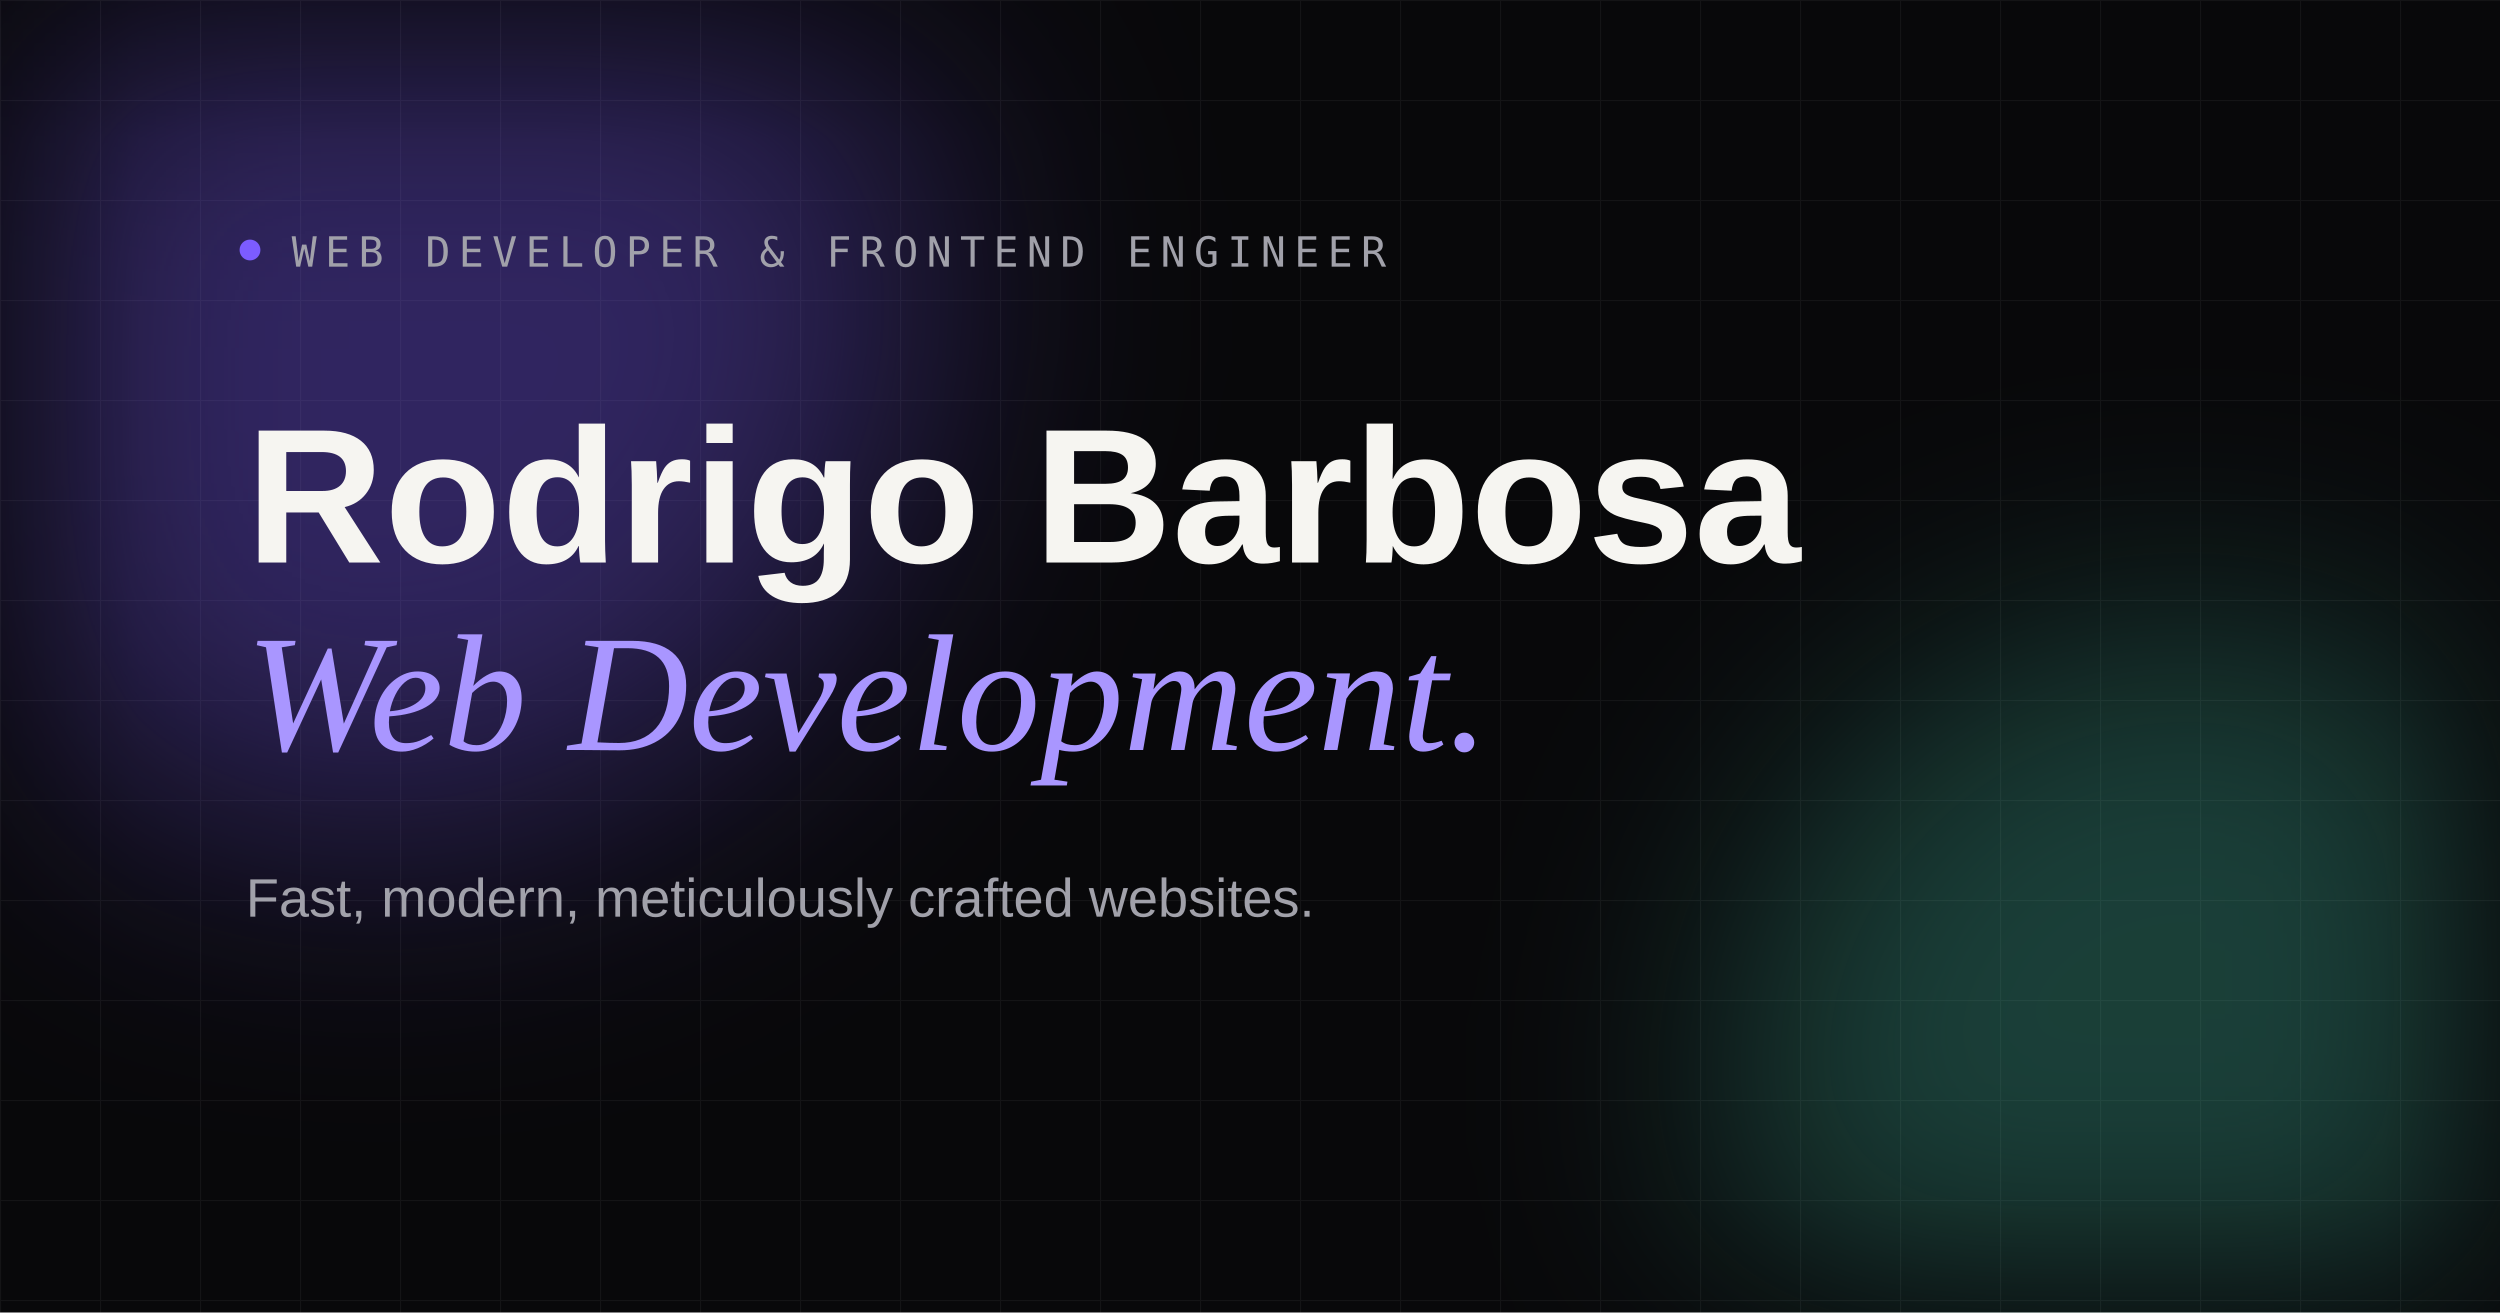
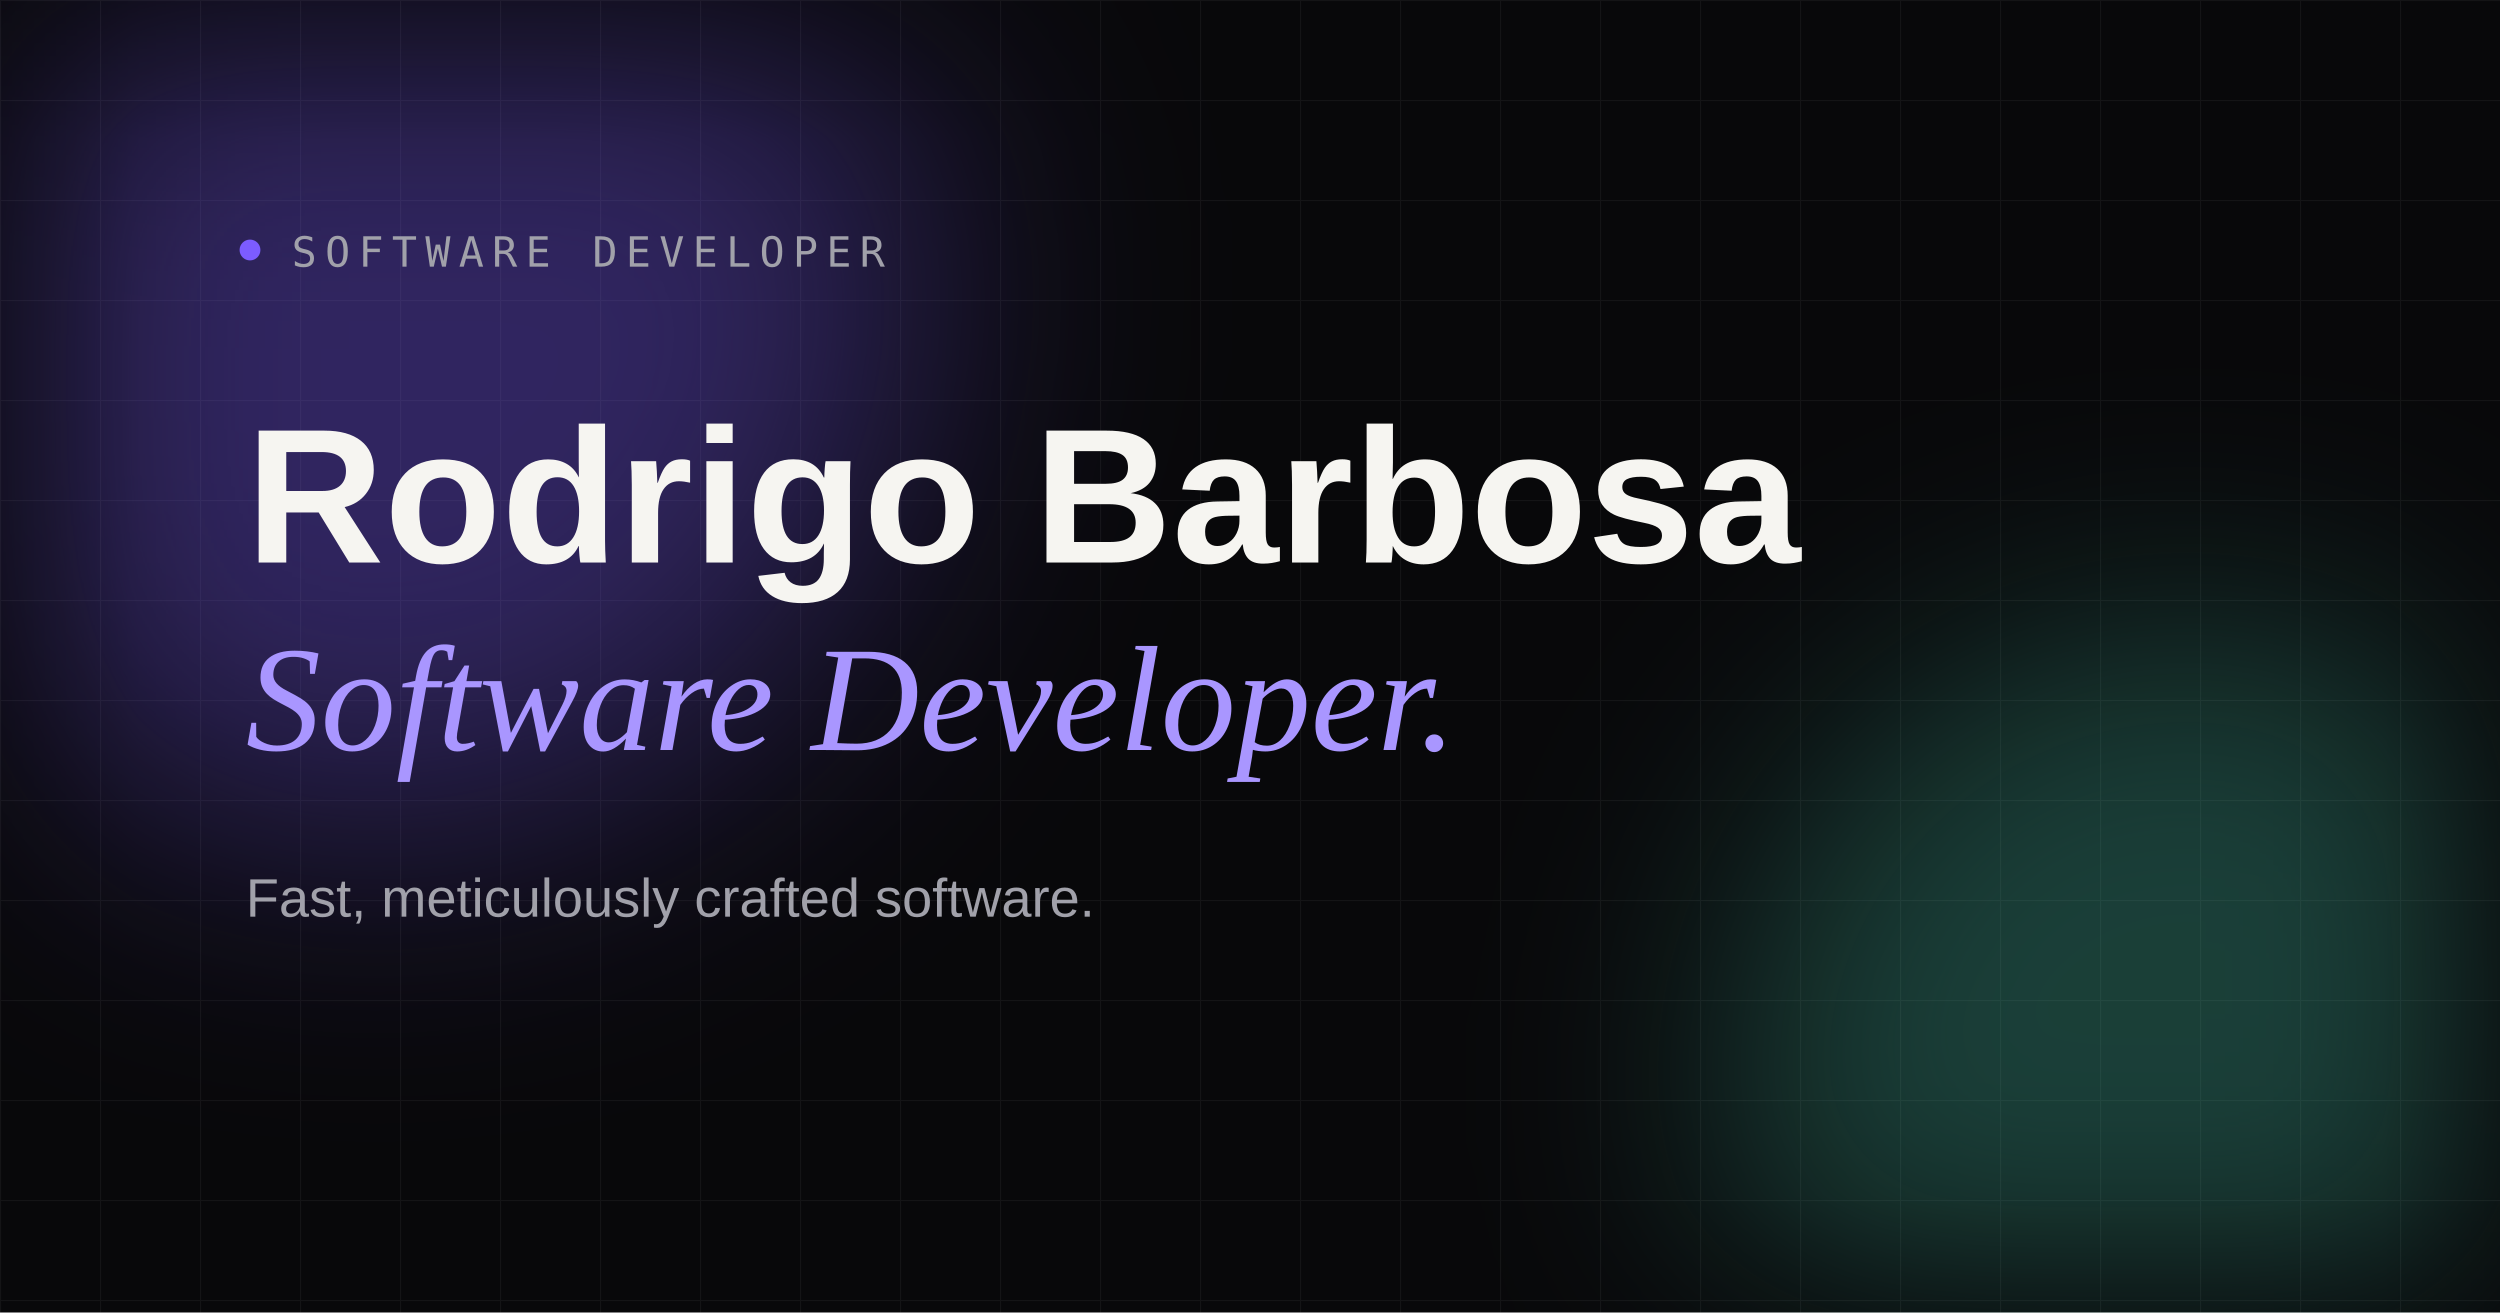
<svg xmlns="http://www.w3.org/2000/svg" width="1200" height="630" viewBox="0 0 1200 630">
  <defs>
    <filter id="blur1" x="-50%" y="-50%" width="200%" height="200%">
      <feGaussianBlur stdDeviation="70" />
    </filter>
    <filter id="blur2" x="-50%" y="-50%" width="200%" height="200%">
      <feGaussianBlur stdDeviation="60" />
    </filter>
    <pattern id="grid" width="48" height="48" patternUnits="userSpaceOnUse">
      <path d="M 48 0 L 0 0 0 48" fill="none" stroke="#f6f5f1" stroke-opacity="0.05" stroke-width="1" />
    </pattern>
  </defs>
  <rect width="1200" height="630" fill="#08080a" />
  <rect width="1200" height="630" fill="url(#grid)" />
  <circle cx="180" cy="140" r="260" fill="#7c5cff" opacity="0.35" filter="url(#blur1)" />
  <circle cx="1050" cy="520" r="220" fill="#4fe3c1" opacity="0.25" filter="url(#blur2)" />
  <circle cx="120" cy="120" r="5" fill="#7c5cff" />
-   <text x="140" y="128" font-family="Menlo, Consolas, monospace" font-size="20" letter-spacing="4" fill="#a1a1aa">WEB DEVELOPER &amp; FRONTEND ENGINEER</text>
+   <text x="140" y="128" font-family="Menlo, Consolas, monospace" font-size="20" letter-spacing="4" fill="#a1a1aa">SOFTWARE DEVELOPER</text>
  <text x="118" y="270" font-family="Arial, Helvetica, sans-serif" font-size="92" font-weight="700" fill="#f6f5f1">Rodrigo Barbosa</text>
-   <text x="118" y="360" font-family="Georgia, 'Times New Roman', serif" font-style="italic" font-size="80" fill="#a996ff">Web Development.</text>
-   <text x="118" y="440" font-family="Arial, Helvetica, sans-serif" font-size="26" fill="#a1a1aa">Fast, modern, meticulously crafted websites.</text>
+   <text x="118" y="360" font-family="Georgia, 'Times New Roman', serif" font-style="italic" font-size="72" fill="#a996ff">Software Developer.</text>
+   <text x="118" y="440" font-family="Arial, Helvetica, sans-serif" font-size="26" fill="#a1a1aa">Fast, meticulously crafted software.</text>
</svg>
